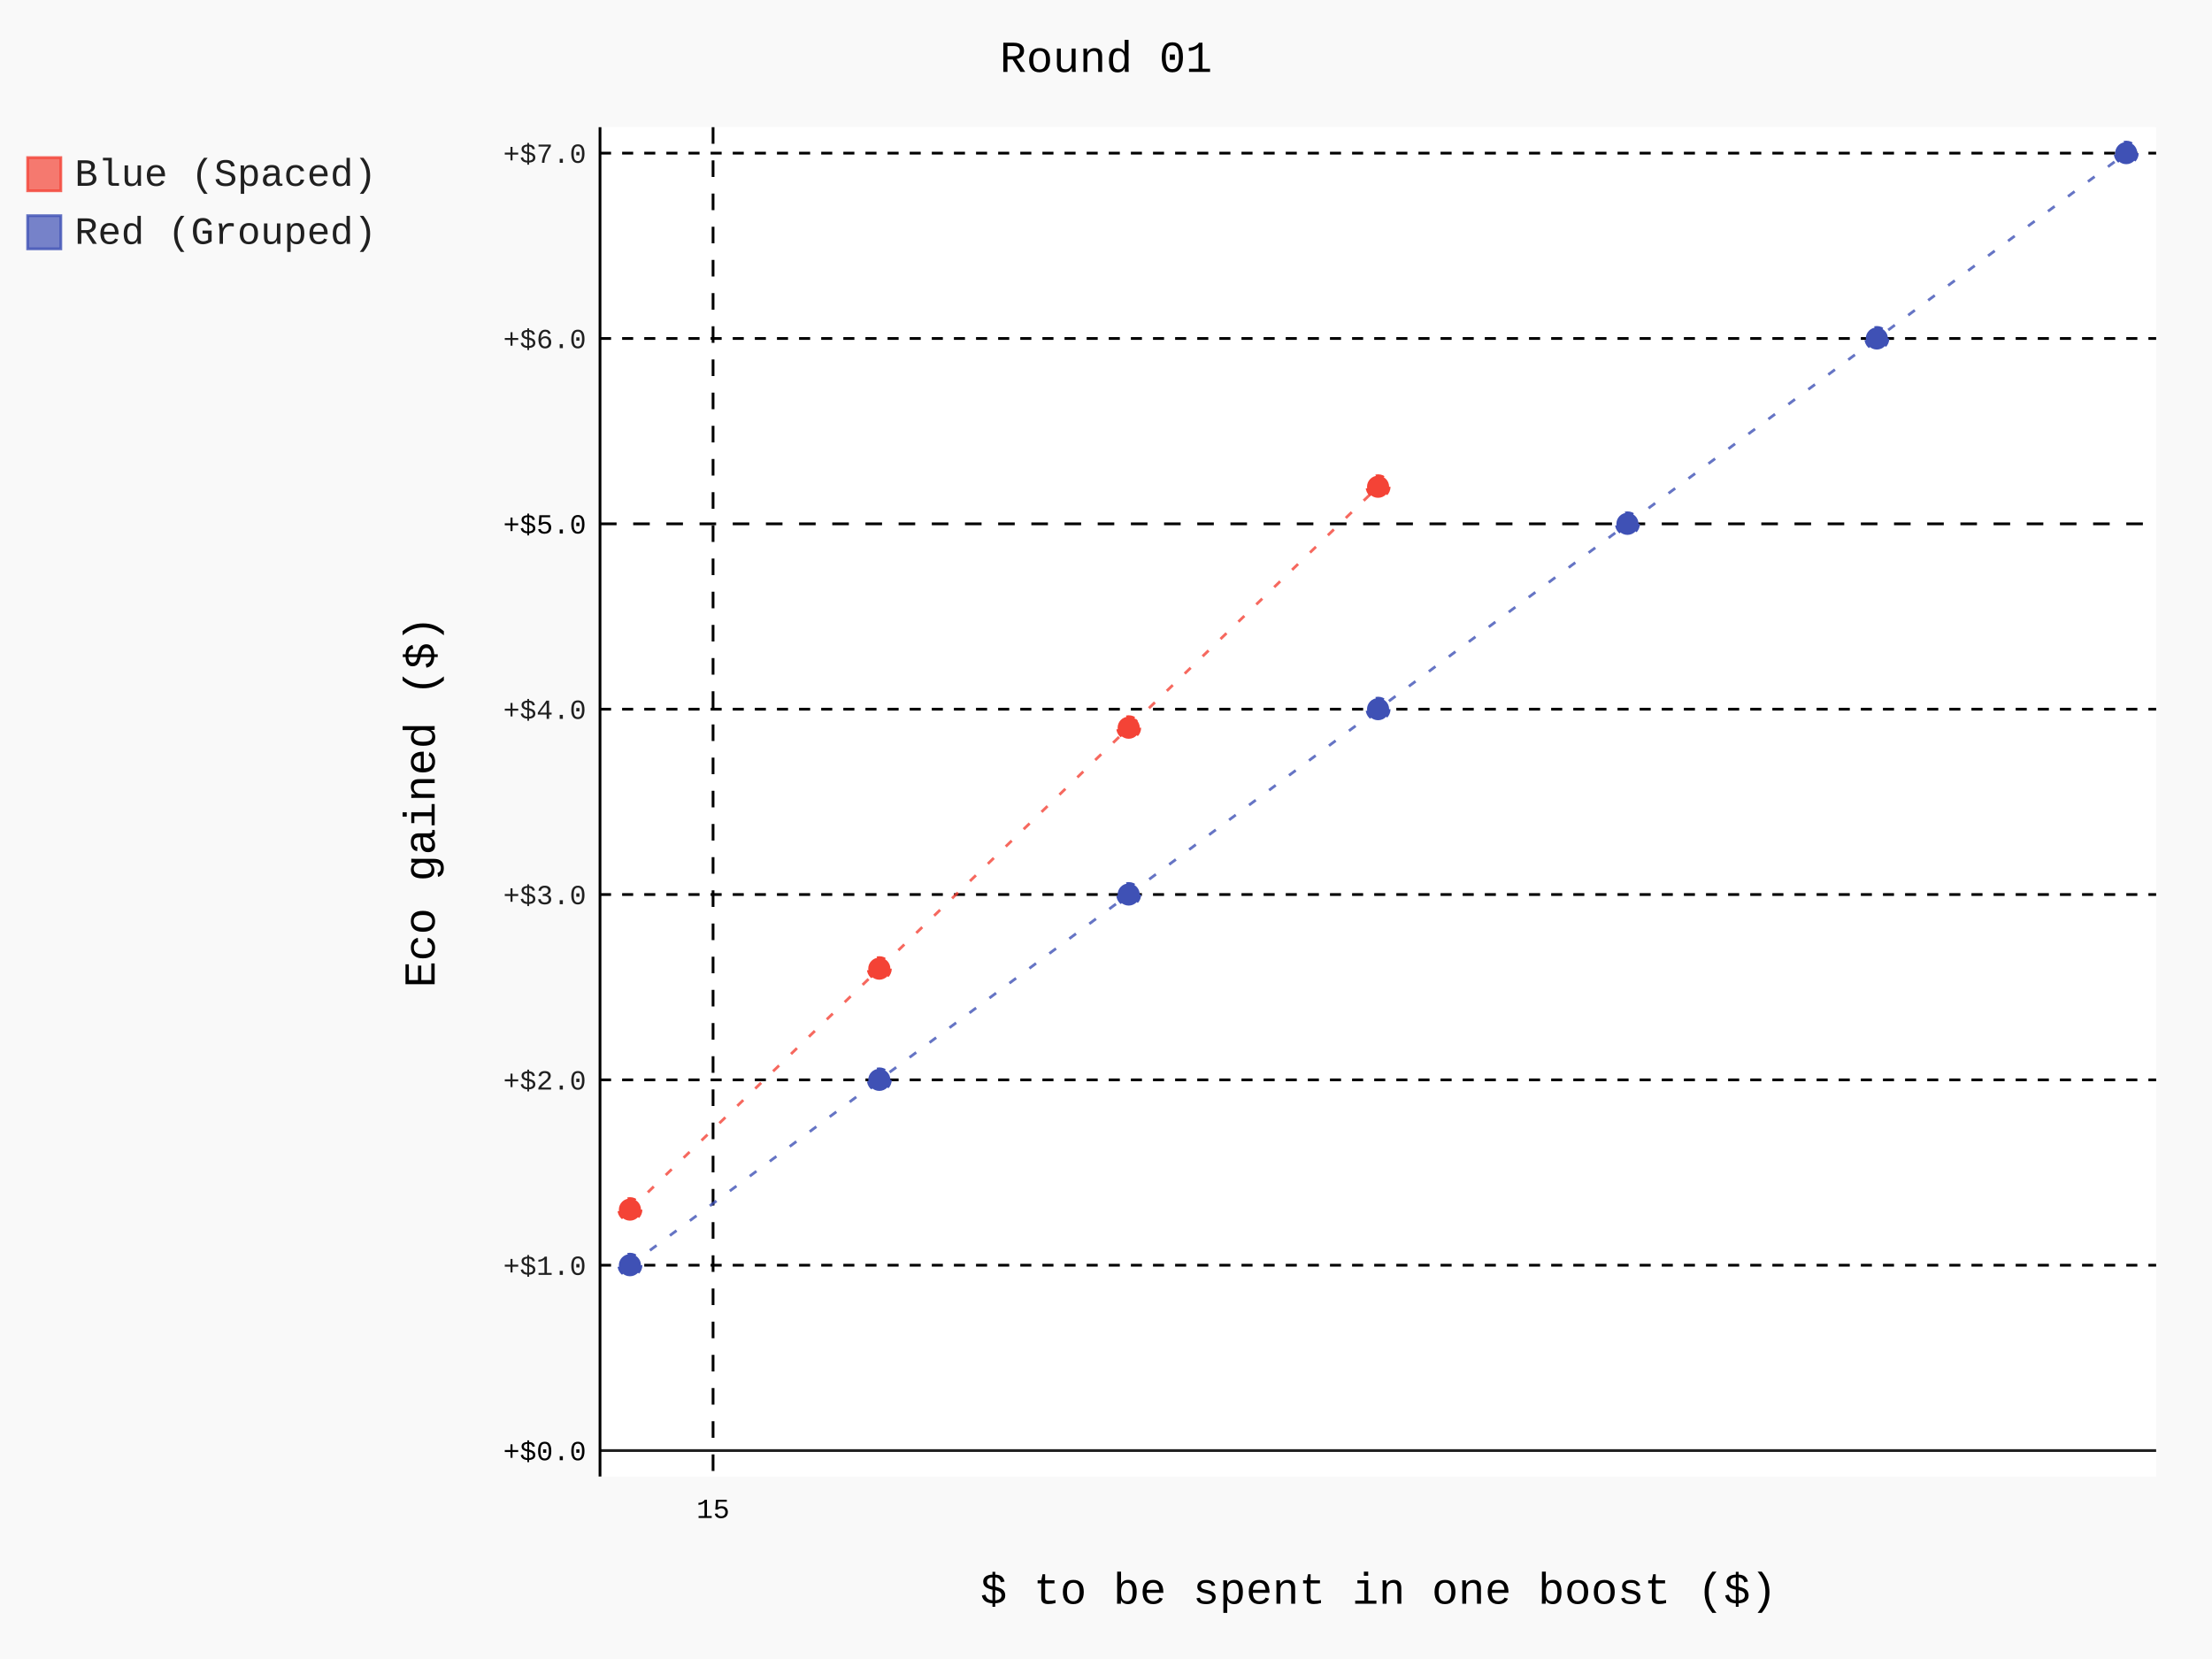
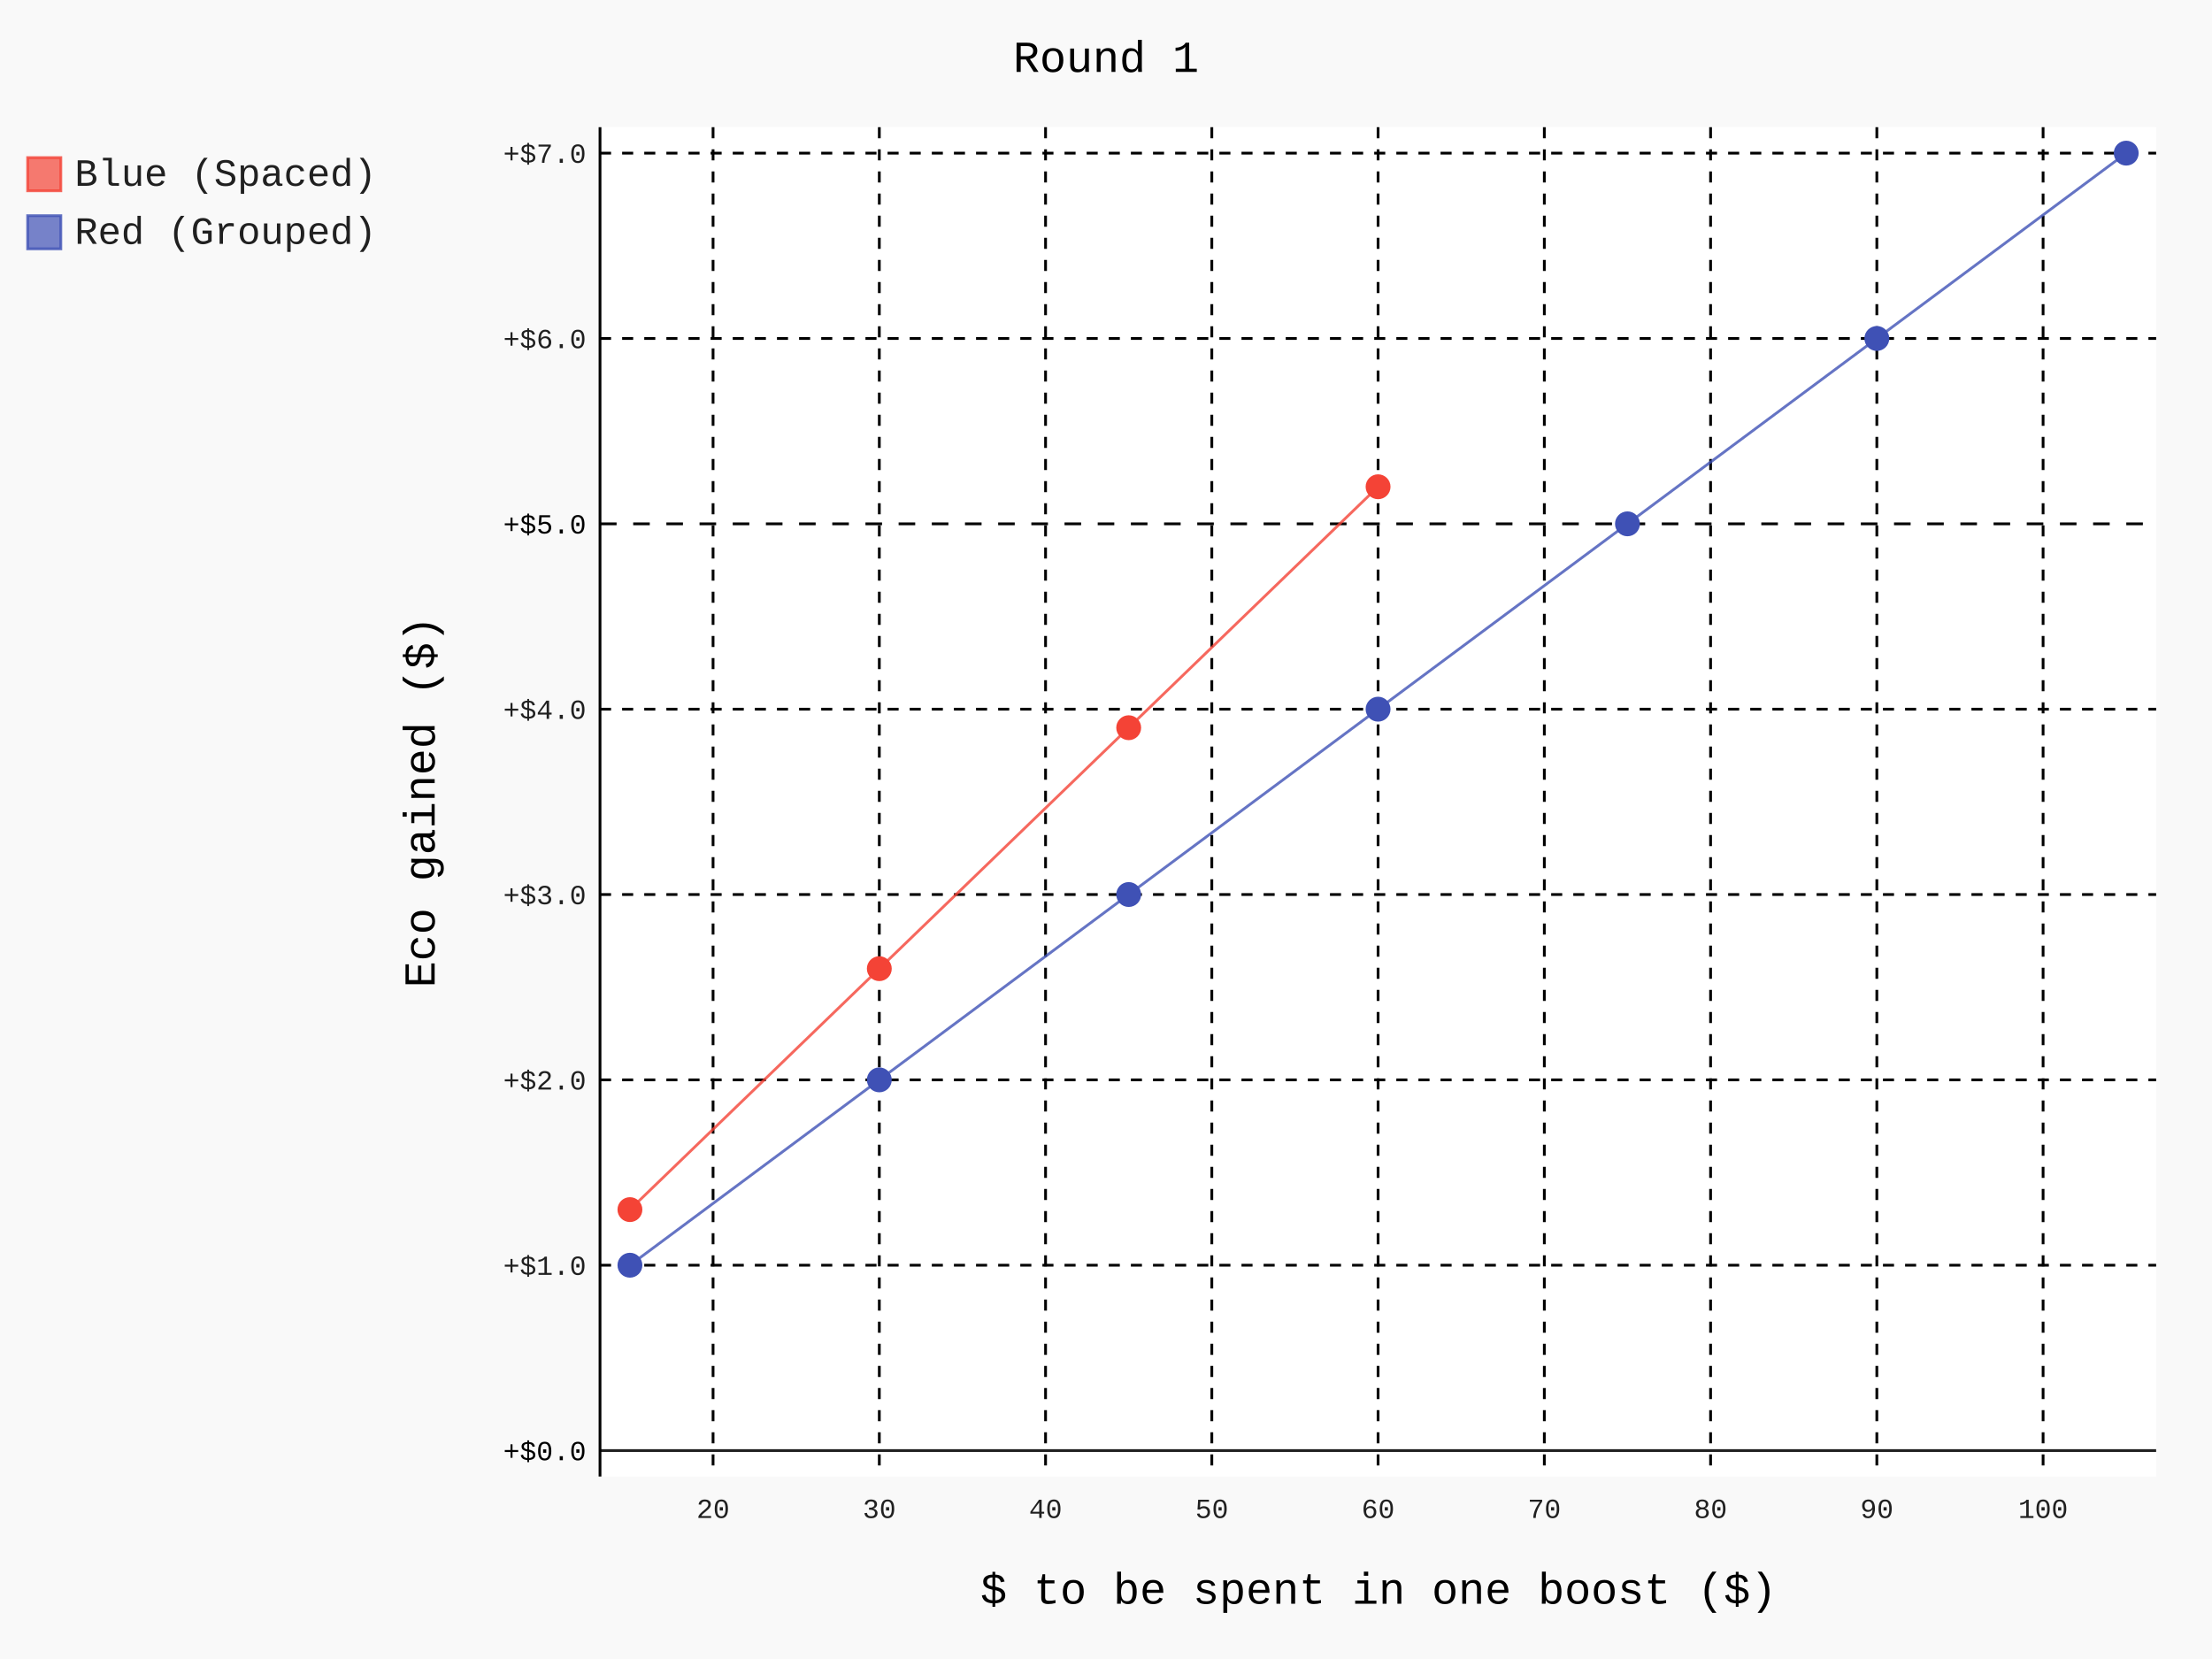
- <svg xmlns="http://www.w3.org/2000/svg" id="chart-b30ee43d-86c3-4b2c-b6c1-c361df586936" class="pygal-chart" viewBox="0 0 800 600">
+ <svg xmlns="http://www.w3.org/2000/svg" id="chart-bf21c497-db75-4229-bab6-6a9c1298e576" class="pygal-chart" viewBox="0 0 800 600">
  <defs>
-     <style type="text/css">#chart-b30ee43d-86c3-4b2c-b6c1-c361df586936{-webkit-user-select:none;-webkit-font-smoothing:antialiased;font-family:Consolas,"Liberation Mono",Menlo,Courier,monospace}#chart-b30ee43d-86c3-4b2c-b6c1-c361df586936 .title{font-family:Consolas,"Liberation Mono",Menlo,Courier,monospace;font-size:16px}#chart-b30ee43d-86c3-4b2c-b6c1-c361df586936 .legends .legend text{font-family:Consolas,"Liberation Mono",Menlo,Courier,monospace;font-size:14px}#chart-b30ee43d-86c3-4b2c-b6c1-c361df586936 .axis text{font-family:Consolas,"Liberation Mono",Menlo,Courier,monospace;font-size:10px}#chart-b30ee43d-86c3-4b2c-b6c1-c361df586936 .axis text.major{font-family:Consolas,"Liberation Mono",Menlo,Courier,monospace;font-size:10px}#chart-b30ee43d-86c3-4b2c-b6c1-c361df586936 .text-overlay text.value{font-family:Consolas,"Liberation Mono",Menlo,Courier,monospace;font-size:16px}#chart-b30ee43d-86c3-4b2c-b6c1-c361df586936 .text-overlay text.label{font-family:Consolas,"Liberation Mono",Menlo,Courier,monospace;font-size:10px}#chart-b30ee43d-86c3-4b2c-b6c1-c361df586936 .tooltip{font-family:Consolas,"Liberation Mono",Menlo,Courier,monospace;font-size:14px}#chart-b30ee43d-86c3-4b2c-b6c1-c361df586936 text.no_data{font-family:Consolas,"Liberation Mono",Menlo,Courier,monospace;font-size:64px}
- #chart-b30ee43d-86c3-4b2c-b6c1-c361df586936{background-color:rgba(249,249,249,1)}#chart-b30ee43d-86c3-4b2c-b6c1-c361df586936 path,#chart-b30ee43d-86c3-4b2c-b6c1-c361df586936 line,#chart-b30ee43d-86c3-4b2c-b6c1-c361df586936 rect,#chart-b30ee43d-86c3-4b2c-b6c1-c361df586936 circle{-webkit-transition:150ms;-moz-transition:150ms;transition:150ms}#chart-b30ee43d-86c3-4b2c-b6c1-c361df586936 .graph &gt; .background{fill:rgba(249,249,249,1)}#chart-b30ee43d-86c3-4b2c-b6c1-c361df586936 .plot &gt; .background{fill:rgba(255,255,255,1)}#chart-b30ee43d-86c3-4b2c-b6c1-c361df586936 .graph{fill:rgba(0,0,0,.87)}#chart-b30ee43d-86c3-4b2c-b6c1-c361df586936 text.no_data{fill:rgba(0,0,0,1)}#chart-b30ee43d-86c3-4b2c-b6c1-c361df586936 .title{fill:rgba(0,0,0,1)}#chart-b30ee43d-86c3-4b2c-b6c1-c361df586936 .legends .legend text{fill:rgba(0,0,0,.87)}#chart-b30ee43d-86c3-4b2c-b6c1-c361df586936 .legends .legend:hover text{fill:rgba(0,0,0,1)}#chart-b30ee43d-86c3-4b2c-b6c1-c361df586936 .axis .line{stroke:rgba(0,0,0,1)}#chart-b30ee43d-86c3-4b2c-b6c1-c361df586936 .axis .guide.line{stroke:rgba(0,0,0,.54)}#chart-b30ee43d-86c3-4b2c-b6c1-c361df586936 .axis .major.line{stroke:rgba(0,0,0,.87)}#chart-b30ee43d-86c3-4b2c-b6c1-c361df586936 .axis text.major{fill:rgba(0,0,0,1)}#chart-b30ee43d-86c3-4b2c-b6c1-c361df586936 .axis.y .guides:hover .guide.line,#chart-b30ee43d-86c3-4b2c-b6c1-c361df586936 .line-graph .axis.x .guides:hover .guide.line,#chart-b30ee43d-86c3-4b2c-b6c1-c361df586936 .stackedline-graph .axis.x .guides:hover .guide.line,#chart-b30ee43d-86c3-4b2c-b6c1-c361df586936 .xy-graph .axis.x .guides:hover .guide.line{stroke:rgba(0,0,0,1)}#chart-b30ee43d-86c3-4b2c-b6c1-c361df586936 .axis .guides:hover text{fill:rgba(0,0,0,1)}#chart-b30ee43d-86c3-4b2c-b6c1-c361df586936 .reactive{fill-opacity:.7;stroke-opacity:.8;stroke-width:1}#chart-b30ee43d-86c3-4b2c-b6c1-c361df586936 .ci{stroke:rgba(0,0,0,.87)}#chart-b30ee43d-86c3-4b2c-b6c1-c361df586936 .reactive.active,#chart-b30ee43d-86c3-4b2c-b6c1-c361df586936 .active .reactive{fill-opacity:.8;stroke-opacity:.9;stroke-width:4}#chart-b30ee43d-86c3-4b2c-b6c1-c361df586936 .ci .reactive.active{stroke-width:1.5}#chart-b30ee43d-86c3-4b2c-b6c1-c361df586936 .series text{fill:rgba(0,0,0,1)}#chart-b30ee43d-86c3-4b2c-b6c1-c361df586936 .tooltip rect{fill:rgba(255,255,255,1);stroke:rgba(0,0,0,1);-webkit-transition:opacity 150ms;-moz-transition:opacity 150ms;transition:opacity 150ms}#chart-b30ee43d-86c3-4b2c-b6c1-c361df586936 .tooltip .label{fill:rgba(0,0,0,.87)}#chart-b30ee43d-86c3-4b2c-b6c1-c361df586936 .tooltip .label{fill:rgba(0,0,0,.87)}#chart-b30ee43d-86c3-4b2c-b6c1-c361df586936 .tooltip .legend{font-size:.8em;fill:rgba(0,0,0,.54)}#chart-b30ee43d-86c3-4b2c-b6c1-c361df586936 .tooltip .x_label{font-size:.6em;fill:rgba(0,0,0,1)}#chart-b30ee43d-86c3-4b2c-b6c1-c361df586936 .tooltip .xlink{font-size:.5em;text-decoration:underline}#chart-b30ee43d-86c3-4b2c-b6c1-c361df586936 .tooltip .value{font-size:1.5em}#chart-b30ee43d-86c3-4b2c-b6c1-c361df586936 .bound{font-size:.5em}#chart-b30ee43d-86c3-4b2c-b6c1-c361df586936 .max-value{font-size:.75em;fill:rgba(0,0,0,.54)}#chart-b30ee43d-86c3-4b2c-b6c1-c361df586936 .map-element{fill:rgba(255,255,255,1);stroke:rgba(0,0,0,.54) !important}#chart-b30ee43d-86c3-4b2c-b6c1-c361df586936 .map-element .reactive{fill-opacity:inherit;stroke-opacity:inherit}#chart-b30ee43d-86c3-4b2c-b6c1-c361df586936 .color-0,#chart-b30ee43d-86c3-4b2c-b6c1-c361df586936 .color-0 a:visited{stroke:#F44336;fill:#F44336}#chart-b30ee43d-86c3-4b2c-b6c1-c361df586936 .color-1,#chart-b30ee43d-86c3-4b2c-b6c1-c361df586936 .color-1 a:visited{stroke:#3F51B5;fill:#3F51B5}#chart-b30ee43d-86c3-4b2c-b6c1-c361df586936 .text-overlay .color-0 text{fill:black}#chart-b30ee43d-86c3-4b2c-b6c1-c361df586936 .text-overlay .color-1 text{fill:black}#chart-b30ee43d-86c3-4b2c-b6c1-c361df586936 .series{stroke-width:2;stroke-dasharray:3,6}#chart-b30ee43d-86c3-4b2c-b6c1-c361df586936 .series.serie-0{stroke-width:2;stroke-dasharray:3,6}#chart-b30ee43d-86c3-4b2c-b6c1-c361df586936 .series.serie-1{stroke-width:2;stroke-dasharray:3,6}
- #chart-b30ee43d-86c3-4b2c-b6c1-c361df586936 text.no_data{text-anchor:middle}#chart-b30ee43d-86c3-4b2c-b6c1-c361df586936 .guide.line{fill:none}#chart-b30ee43d-86c3-4b2c-b6c1-c361df586936 .centered{text-anchor:middle}#chart-b30ee43d-86c3-4b2c-b6c1-c361df586936 .title{text-anchor:middle}#chart-b30ee43d-86c3-4b2c-b6c1-c361df586936 .legends .legend text{fill-opacity:1}#chart-b30ee43d-86c3-4b2c-b6c1-c361df586936 .axis.x text{text-anchor:middle}#chart-b30ee43d-86c3-4b2c-b6c1-c361df586936 .axis.x:not(.web) text[transform]{text-anchor:start}#chart-b30ee43d-86c3-4b2c-b6c1-c361df586936 .axis.x:not(.web) text[transform].backwards{text-anchor:end}#chart-b30ee43d-86c3-4b2c-b6c1-c361df586936 .axis.y text{text-anchor:end}#chart-b30ee43d-86c3-4b2c-b6c1-c361df586936 .axis.y text[transform].backwards{text-anchor:start}#chart-b30ee43d-86c3-4b2c-b6c1-c361df586936 .axis.y2 text{text-anchor:start}#chart-b30ee43d-86c3-4b2c-b6c1-c361df586936 .axis.y2 text[transform].backwards{text-anchor:end}#chart-b30ee43d-86c3-4b2c-b6c1-c361df586936 .axis .guide.line{stroke-dasharray:4,4;stroke:black}#chart-b30ee43d-86c3-4b2c-b6c1-c361df586936 .axis .major.guide.line{stroke-dasharray:6,6;stroke:black}#chart-b30ee43d-86c3-4b2c-b6c1-c361df586936 .horizontal .axis.y .guide.line,#chart-b30ee43d-86c3-4b2c-b6c1-c361df586936 .horizontal .axis.y2 .guide.line,#chart-b30ee43d-86c3-4b2c-b6c1-c361df586936 .vertical .axis.x .guide.line{opacity:0}#chart-b30ee43d-86c3-4b2c-b6c1-c361df586936 .horizontal .axis.always_show .guide.line,#chart-b30ee43d-86c3-4b2c-b6c1-c361df586936 .vertical .axis.always_show .guide.line{opacity:1 !important}#chart-b30ee43d-86c3-4b2c-b6c1-c361df586936 .axis.y .guides:hover .guide.line,#chart-b30ee43d-86c3-4b2c-b6c1-c361df586936 .axis.y2 .guides:hover .guide.line,#chart-b30ee43d-86c3-4b2c-b6c1-c361df586936 .axis.x .guides:hover .guide.line{opacity:1}#chart-b30ee43d-86c3-4b2c-b6c1-c361df586936 .axis .guides:hover text{opacity:1}#chart-b30ee43d-86c3-4b2c-b6c1-c361df586936 .nofill{fill:none}#chart-b30ee43d-86c3-4b2c-b6c1-c361df586936 .subtle-fill{fill-opacity:.2}#chart-b30ee43d-86c3-4b2c-b6c1-c361df586936 .dot{stroke-width:1px;fill-opacity:1;stroke-opacity:1}#chart-b30ee43d-86c3-4b2c-b6c1-c361df586936 .dot.active{stroke-width:5px}#chart-b30ee43d-86c3-4b2c-b6c1-c361df586936 .dot.negative{fill:transparent}#chart-b30ee43d-86c3-4b2c-b6c1-c361df586936 text,#chart-b30ee43d-86c3-4b2c-b6c1-c361df586936 tspan{stroke:none !important}#chart-b30ee43d-86c3-4b2c-b6c1-c361df586936 .series text.active{opacity:1}#chart-b30ee43d-86c3-4b2c-b6c1-c361df586936 .tooltip rect{fill-opacity:.95;stroke-width:.5}#chart-b30ee43d-86c3-4b2c-b6c1-c361df586936 .tooltip text{fill-opacity:1}#chart-b30ee43d-86c3-4b2c-b6c1-c361df586936 .showable{visibility:hidden}#chart-b30ee43d-86c3-4b2c-b6c1-c361df586936 .showable.shown{visibility:visible}#chart-b30ee43d-86c3-4b2c-b6c1-c361df586936 .gauge-background{fill:rgba(229,229,229,1);stroke:none}#chart-b30ee43d-86c3-4b2c-b6c1-c361df586936 .bg-lines{stroke:rgba(249,249,249,1);stroke-width:2px}</style>
+     <style type="text/css">#chart-bf21c497-db75-4229-bab6-6a9c1298e576{-webkit-user-select:none;-webkit-font-smoothing:antialiased;font-family:Consolas,"Liberation Mono",Menlo,Courier,monospace}#chart-bf21c497-db75-4229-bab6-6a9c1298e576 .title{font-family:Consolas,"Liberation Mono",Menlo,Courier,monospace;font-size:16px}#chart-bf21c497-db75-4229-bab6-6a9c1298e576 .legends .legend text{font-family:Consolas,"Liberation Mono",Menlo,Courier,monospace;font-size:14px}#chart-bf21c497-db75-4229-bab6-6a9c1298e576 .axis text{font-family:Consolas,"Liberation Mono",Menlo,Courier,monospace;font-size:10px}#chart-bf21c497-db75-4229-bab6-6a9c1298e576 .axis text.major{font-family:Consolas,"Liberation Mono",Menlo,Courier,monospace;font-size:10px}#chart-bf21c497-db75-4229-bab6-6a9c1298e576 .text-overlay text.value{font-family:Consolas,"Liberation Mono",Menlo,Courier,monospace;font-size:16px}#chart-bf21c497-db75-4229-bab6-6a9c1298e576 .text-overlay text.label{font-family:Consolas,"Liberation Mono",Menlo,Courier,monospace;font-size:10px}#chart-bf21c497-db75-4229-bab6-6a9c1298e576 .tooltip{font-family:Consolas,"Liberation Mono",Menlo,Courier,monospace;font-size:14px}#chart-bf21c497-db75-4229-bab6-6a9c1298e576 text.no_data{font-family:Consolas,"Liberation Mono",Menlo,Courier,monospace;font-size:64px}
+ #chart-bf21c497-db75-4229-bab6-6a9c1298e576{background-color:rgba(249,249,249,1)}#chart-bf21c497-db75-4229-bab6-6a9c1298e576 path,#chart-bf21c497-db75-4229-bab6-6a9c1298e576 line,#chart-bf21c497-db75-4229-bab6-6a9c1298e576 rect,#chart-bf21c497-db75-4229-bab6-6a9c1298e576 circle{-webkit-transition:150ms;-moz-transition:150ms;transition:150ms}#chart-bf21c497-db75-4229-bab6-6a9c1298e576 .graph &gt; .background{fill:rgba(249,249,249,1)}#chart-bf21c497-db75-4229-bab6-6a9c1298e576 .plot &gt; .background{fill:rgba(255,255,255,1)}#chart-bf21c497-db75-4229-bab6-6a9c1298e576 .graph{fill:rgba(0,0,0,.87)}#chart-bf21c497-db75-4229-bab6-6a9c1298e576 text.no_data{fill:rgba(0,0,0,1)}#chart-bf21c497-db75-4229-bab6-6a9c1298e576 .title{fill:rgba(0,0,0,1)}#chart-bf21c497-db75-4229-bab6-6a9c1298e576 .legends .legend text{fill:rgba(0,0,0,.87)}#chart-bf21c497-db75-4229-bab6-6a9c1298e576 .legends .legend:hover text{fill:rgba(0,0,0,1)}#chart-bf21c497-db75-4229-bab6-6a9c1298e576 .axis .line{stroke:rgba(0,0,0,1)}#chart-bf21c497-db75-4229-bab6-6a9c1298e576 .axis .guide.line{stroke:rgba(0,0,0,.54)}#chart-bf21c497-db75-4229-bab6-6a9c1298e576 .axis .major.line{stroke:rgba(0,0,0,.87)}#chart-bf21c497-db75-4229-bab6-6a9c1298e576 .axis text.major{fill:rgba(0,0,0,1)}#chart-bf21c497-db75-4229-bab6-6a9c1298e576 .axis.y .guides:hover .guide.line,#chart-bf21c497-db75-4229-bab6-6a9c1298e576 .line-graph .axis.x .guides:hover .guide.line,#chart-bf21c497-db75-4229-bab6-6a9c1298e576 .stackedline-graph .axis.x .guides:hover .guide.line,#chart-bf21c497-db75-4229-bab6-6a9c1298e576 .xy-graph .axis.x .guides:hover .guide.line{stroke:rgba(0,0,0,1)}#chart-bf21c497-db75-4229-bab6-6a9c1298e576 .axis .guides:hover text{fill:rgba(0,0,0,1)}#chart-bf21c497-db75-4229-bab6-6a9c1298e576 .reactive{fill-opacity:.7;stroke-opacity:.8;stroke-width:1}#chart-bf21c497-db75-4229-bab6-6a9c1298e576 .ci{stroke:rgba(0,0,0,.87)}#chart-bf21c497-db75-4229-bab6-6a9c1298e576 .reactive.active,#chart-bf21c497-db75-4229-bab6-6a9c1298e576 .active .reactive{fill-opacity:.8;stroke-opacity:.9;stroke-width:4}#chart-bf21c497-db75-4229-bab6-6a9c1298e576 .ci .reactive.active{stroke-width:1.5}#chart-bf21c497-db75-4229-bab6-6a9c1298e576 .series text{fill:rgba(0,0,0,1)}#chart-bf21c497-db75-4229-bab6-6a9c1298e576 .tooltip rect{fill:rgba(255,255,255,1);stroke:rgba(0,0,0,1);-webkit-transition:opacity 150ms;-moz-transition:opacity 150ms;transition:opacity 150ms}#chart-bf21c497-db75-4229-bab6-6a9c1298e576 .tooltip .label{fill:rgba(0,0,0,.87)}#chart-bf21c497-db75-4229-bab6-6a9c1298e576 .tooltip .label{fill:rgba(0,0,0,.87)}#chart-bf21c497-db75-4229-bab6-6a9c1298e576 .tooltip .legend{font-size:.8em;fill:rgba(0,0,0,.54)}#chart-bf21c497-db75-4229-bab6-6a9c1298e576 .tooltip .x_label{font-size:.6em;fill:rgba(0,0,0,1)}#chart-bf21c497-db75-4229-bab6-6a9c1298e576 .tooltip .xlink{font-size:.5em;text-decoration:underline}#chart-bf21c497-db75-4229-bab6-6a9c1298e576 .tooltip .value{font-size:1.5em}#chart-bf21c497-db75-4229-bab6-6a9c1298e576 .bound{font-size:.5em}#chart-bf21c497-db75-4229-bab6-6a9c1298e576 .max-value{font-size:.75em;fill:rgba(0,0,0,.54)}#chart-bf21c497-db75-4229-bab6-6a9c1298e576 .map-element{fill:rgba(255,255,255,1);stroke:rgba(0,0,0,.54) !important}#chart-bf21c497-db75-4229-bab6-6a9c1298e576 .map-element .reactive{fill-opacity:inherit;stroke-opacity:inherit}#chart-bf21c497-db75-4229-bab6-6a9c1298e576 .color-0,#chart-bf21c497-db75-4229-bab6-6a9c1298e576 .color-0 a:visited{stroke:#F44336;fill:#F44336}#chart-bf21c497-db75-4229-bab6-6a9c1298e576 .color-1,#chart-bf21c497-db75-4229-bab6-6a9c1298e576 .color-1 a:visited{stroke:#3F51B5;fill:#3F51B5}#chart-bf21c497-db75-4229-bab6-6a9c1298e576 .text-overlay .color-0 text{fill:black}#chart-bf21c497-db75-4229-bab6-6a9c1298e576 .text-overlay .color-1 text{fill:black}#chart-bf21c497-db75-4229-bab6-6a9c1298e576 .series{stroke-width:2;stroke-dasharray:(2,3)}#chart-bf21c497-db75-4229-bab6-6a9c1298e576 .series.serie-0{stroke-width:2;stroke-dasharray:(2,3)}#chart-bf21c497-db75-4229-bab6-6a9c1298e576 .series.serie-1{stroke-width:2;stroke-dasharray:(2,3)}
+ #chart-bf21c497-db75-4229-bab6-6a9c1298e576 text.no_data{text-anchor:middle}#chart-bf21c497-db75-4229-bab6-6a9c1298e576 .guide.line{fill:none}#chart-bf21c497-db75-4229-bab6-6a9c1298e576 .centered{text-anchor:middle}#chart-bf21c497-db75-4229-bab6-6a9c1298e576 .title{text-anchor:middle}#chart-bf21c497-db75-4229-bab6-6a9c1298e576 .legends .legend text{fill-opacity:1}#chart-bf21c497-db75-4229-bab6-6a9c1298e576 .axis.x text{text-anchor:middle}#chart-bf21c497-db75-4229-bab6-6a9c1298e576 .axis.x:not(.web) text[transform]{text-anchor:start}#chart-bf21c497-db75-4229-bab6-6a9c1298e576 .axis.x:not(.web) text[transform].backwards{text-anchor:end}#chart-bf21c497-db75-4229-bab6-6a9c1298e576 .axis.y text{text-anchor:end}#chart-bf21c497-db75-4229-bab6-6a9c1298e576 .axis.y text[transform].backwards{text-anchor:start}#chart-bf21c497-db75-4229-bab6-6a9c1298e576 .axis.y2 text{text-anchor:start}#chart-bf21c497-db75-4229-bab6-6a9c1298e576 .axis.y2 text[transform].backwards{text-anchor:end}#chart-bf21c497-db75-4229-bab6-6a9c1298e576 .axis .guide.line{stroke-dasharray:4,4;stroke:black}#chart-bf21c497-db75-4229-bab6-6a9c1298e576 .axis .major.guide.line{stroke-dasharray:6,6;stroke:black}#chart-bf21c497-db75-4229-bab6-6a9c1298e576 .horizontal .axis.y .guide.line,#chart-bf21c497-db75-4229-bab6-6a9c1298e576 .horizontal .axis.y2 .guide.line,#chart-bf21c497-db75-4229-bab6-6a9c1298e576 .vertical .axis.x .guide.line{opacity:0}#chart-bf21c497-db75-4229-bab6-6a9c1298e576 .horizontal .axis.always_show .guide.line,#chart-bf21c497-db75-4229-bab6-6a9c1298e576 .vertical .axis.always_show .guide.line{opacity:1 !important}#chart-bf21c497-db75-4229-bab6-6a9c1298e576 .axis.y .guides:hover .guide.line,#chart-bf21c497-db75-4229-bab6-6a9c1298e576 .axis.y2 .guides:hover .guide.line,#chart-bf21c497-db75-4229-bab6-6a9c1298e576 .axis.x .guides:hover .guide.line{opacity:1}#chart-bf21c497-db75-4229-bab6-6a9c1298e576 .axis .guides:hover text{opacity:1}#chart-bf21c497-db75-4229-bab6-6a9c1298e576 .nofill{fill:none}#chart-bf21c497-db75-4229-bab6-6a9c1298e576 .subtle-fill{fill-opacity:.2}#chart-bf21c497-db75-4229-bab6-6a9c1298e576 .dot{stroke-width:1px;fill-opacity:1;stroke-opacity:1}#chart-bf21c497-db75-4229-bab6-6a9c1298e576 .dot.active{stroke-width:5px}#chart-bf21c497-db75-4229-bab6-6a9c1298e576 .dot.negative{fill:transparent}#chart-bf21c497-db75-4229-bab6-6a9c1298e576 text,#chart-bf21c497-db75-4229-bab6-6a9c1298e576 tspan{stroke:none !important}#chart-bf21c497-db75-4229-bab6-6a9c1298e576 .series text.active{opacity:1}#chart-bf21c497-db75-4229-bab6-6a9c1298e576 .tooltip rect{fill-opacity:.95;stroke-width:.5}#chart-bf21c497-db75-4229-bab6-6a9c1298e576 .tooltip text{fill-opacity:1}#chart-bf21c497-db75-4229-bab6-6a9c1298e576 .showable{visibility:hidden}#chart-bf21c497-db75-4229-bab6-6a9c1298e576 .showable.shown{visibility:visible}#chart-bf21c497-db75-4229-bab6-6a9c1298e576 .gauge-background{fill:rgba(229,229,229,1);stroke:none}#chart-bf21c497-db75-4229-bab6-6a9c1298e576 .bg-lines{stroke:rgba(249,249,249,1);stroke-width:2px}</style>
  </defs>
  <g class="graph xy-graph vertical">
    <rect x="0" y="0" width="800" height="600" class="background" />
    <g transform="translate(217, 46)" class="plot">
      <rect x="0" y="0" width="562.8" height="488" class="background" />
      <g class="axis y always_show">
        <g class="guides">
          <path d="M0 478.615 h562.8" class="major line" />
          <text x="-5" y="482.115" class="major">+$0.0</text>
        </g>
        <g class="guides">
          <path d="M0 411.582 h562.8" class="guide line" />
          <text x="-5" y="415.082" class="">+$1.0</text>
        </g>
        <g class="guides">
          <path d="M0 344.549 h562.8" class="guide line" />
          <text x="-5" y="348.049" class="">+$2.0</text>
        </g>
        <g class="guides">
          <path d="M0 277.516 h562.8" class="guide line" />
          <text x="-5" y="281.016" class="">+$3.0</text>
        </g>
        <g class="guides">
          <path d="M0 210.484 h562.8" class="guide line" />
          <text x="-5" y="213.984" class="">+$4.0</text>
        </g>
        <g class="guides">
          <path d="M0 143.451 h562.8" class="major guide line" />
          <text x="-5" y="146.951" class="major">+$5.0</text>
        </g>
        <g class="guides">
          <path d="M0 76.418 h562.8" class="guide line" />
          <text x="-5" y="79.918" class="">+$6.0</text>
        </g>
        <g class="guides">
          <path d="M0 9.385 h562.8" class="guide line" />
          <text x="-5" y="12.885" class="">+$7.0</text>
        </g>
      </g>
      <g class="axis x always_show">
        <path d="M0 0 v488" class="line" />
        <g class="guides">
-           <path d="M40.887 0 v488" class="major guide line" />
-           <text x="40.887" y="503.0" class="major">15</text>
+           <path d="M40.887 0 v488" class="guide line" />
+           <text x="40.887" y="503.0" class="">20</text>
+         </g>
+         <g class="guides">
+           <path d="M101.015 0 v488" class="guide line" />
+           <text x="101.015" y="503.0" class="">30</text>
+         </g>
+         <g class="guides">
+           <path d="M161.144 0 v488" class="guide line" />
+           <text x="161.144" y="503.0" class="">40</text>
+         </g>
+         <g class="guides">
+           <path d="M221.272 0 v488" class="guide line" />
+           <text x="221.272" y="503.0" class="">50</text>
+         </g>
+         <g class="guides">
+           <path d="M281.4 0 v488" class="guide line" />
+           <text x="281.4" y="503.0" class="">60</text>
+         </g>
+         <g class="guides">
+           <path d="M341.528 0 v488" class="guide line" />
+           <text x="341.528" y="503.0" class="">70</text>
+         </g>
+         <g class="guides">
+           <path d="M401.656 0 v488" class="guide line" />
+           <text x="401.656" y="503.0" class="">80</text>
+         </g>
+         <g class="guides">
+           <path d="M461.785 0 v488" class="guide line" />
+           <text x="461.785" y="503.0" class="">90</text>
+         </g>
+         <g class="guides">
+           <path d="M521.913 0 v488" class="guide line" />
+           <text x="521.913" y="503.0" class="">100</text>
        </g>
      </g>
      <g class="series serie-0 color-0">
        <path d="M10.823 391.473 L101.015 304.33 191.208 217.187 281.4 130.044" class="line reactive nofill" />
      </g>
      <g class="series serie-1 color-1">
        <path d="M10.823 411.582 L101.015 344.549 191.208 277.516 281.4 210.484 371.592 143.451 461.785 76.418 551.977 9.385" class="line reactive nofill" />
      </g>
    </g>
    <g class="titles">
-       <text x="400.0" y="26" class="title plot_title">Round 01</text>
+       <text x="400.0" y="26" class="title plot_title">Round 1</text>
      <text x="498.6" y="580" class="title">$ to be spent in one boost ($)</text>
      <text x="131.2" y="316.0" class="title" transform="rotate(-90 131.2 290)">Eco gained ($)</text>
    </g>
    <g transform="translate(217, 46)" class="plot overlay">
      <g class="series serie-0 color-0">
        <g class="dots">
          <circle cx="10.823" cy="391.473" r="4" class="dot reactive tooltip-trigger" />
        </g>
        <g class="dots">
          <circle cx="101.015" cy="304.33" r="4" class="dot reactive tooltip-trigger" />
        </g>
        <g class="dots">
          <circle cx="191.208" cy="217.187" r="4" class="dot reactive tooltip-trigger" />
        </g>
        <g class="dots">
          <circle cx="281.4" cy="130.044" r="4" class="dot reactive tooltip-trigger" />
        </g>
      </g>
      <g class="series serie-1 color-1">
        <g class="dots">
          <circle cx="10.823" cy="411.582" r="4" class="dot reactive tooltip-trigger" />
        </g>
        <g class="dots">
          <circle cx="101.015" cy="344.549" r="4" class="dot reactive tooltip-trigger" />
        </g>
        <g class="dots">
          <circle cx="191.208" cy="277.516" r="4" class="dot reactive tooltip-trigger" />
        </g>
        <g class="dots">
          <circle cx="281.4" cy="210.484" r="4" class="dot reactive tooltip-trigger" />
        </g>
        <g class="dots">
          <circle cx="371.592" cy="143.451" r="4" class="dot reactive tooltip-trigger" />
        </g>
        <g class="dots">
          <circle cx="461.785" cy="76.418" r="4" class="dot reactive tooltip-trigger" />
        </g>
        <g class="dots">
          <circle cx="551.977" cy="9.385" r="4" class="dot reactive tooltip-trigger" />
        </g>
      </g>
    </g>
    <g transform="translate(217, 46)" class="plot text-overlay">
      <g class="series serie-0 color-0" />
      <g class="series serie-1 color-1" />
    </g>
    <g transform="translate(217, 46)" class="plot tooltip-overlay">
      <g transform="translate(0 0)" style="opacity: 0" class="tooltip">
        <rect rx="0" ry="0" width="0" height="0" class="tooltip-box" />
        <g class="text" />
      </g>
    </g>
    <g transform="translate(10, 56)" class="legends">
      <g id="activate-serie-0" class="legend reactive activate-serie">
        <rect x="0.0" y="1.0" width="12" height="12" class="color-0 reactive" />
        <text x="17.0" y="11.2">Blue (Spaced)</text>
      </g>
      <g id="activate-serie-1" class="legend reactive activate-serie">
        <rect x="0.0" y="22.0" width="12" height="12" class="color-1 reactive" />
        <text x="17.0" y="32.2">Red (Grouped)</text>
      </g>
    </g>
    <g transform="translate(790, 56)" class="legends" />
  </g>
</svg>
